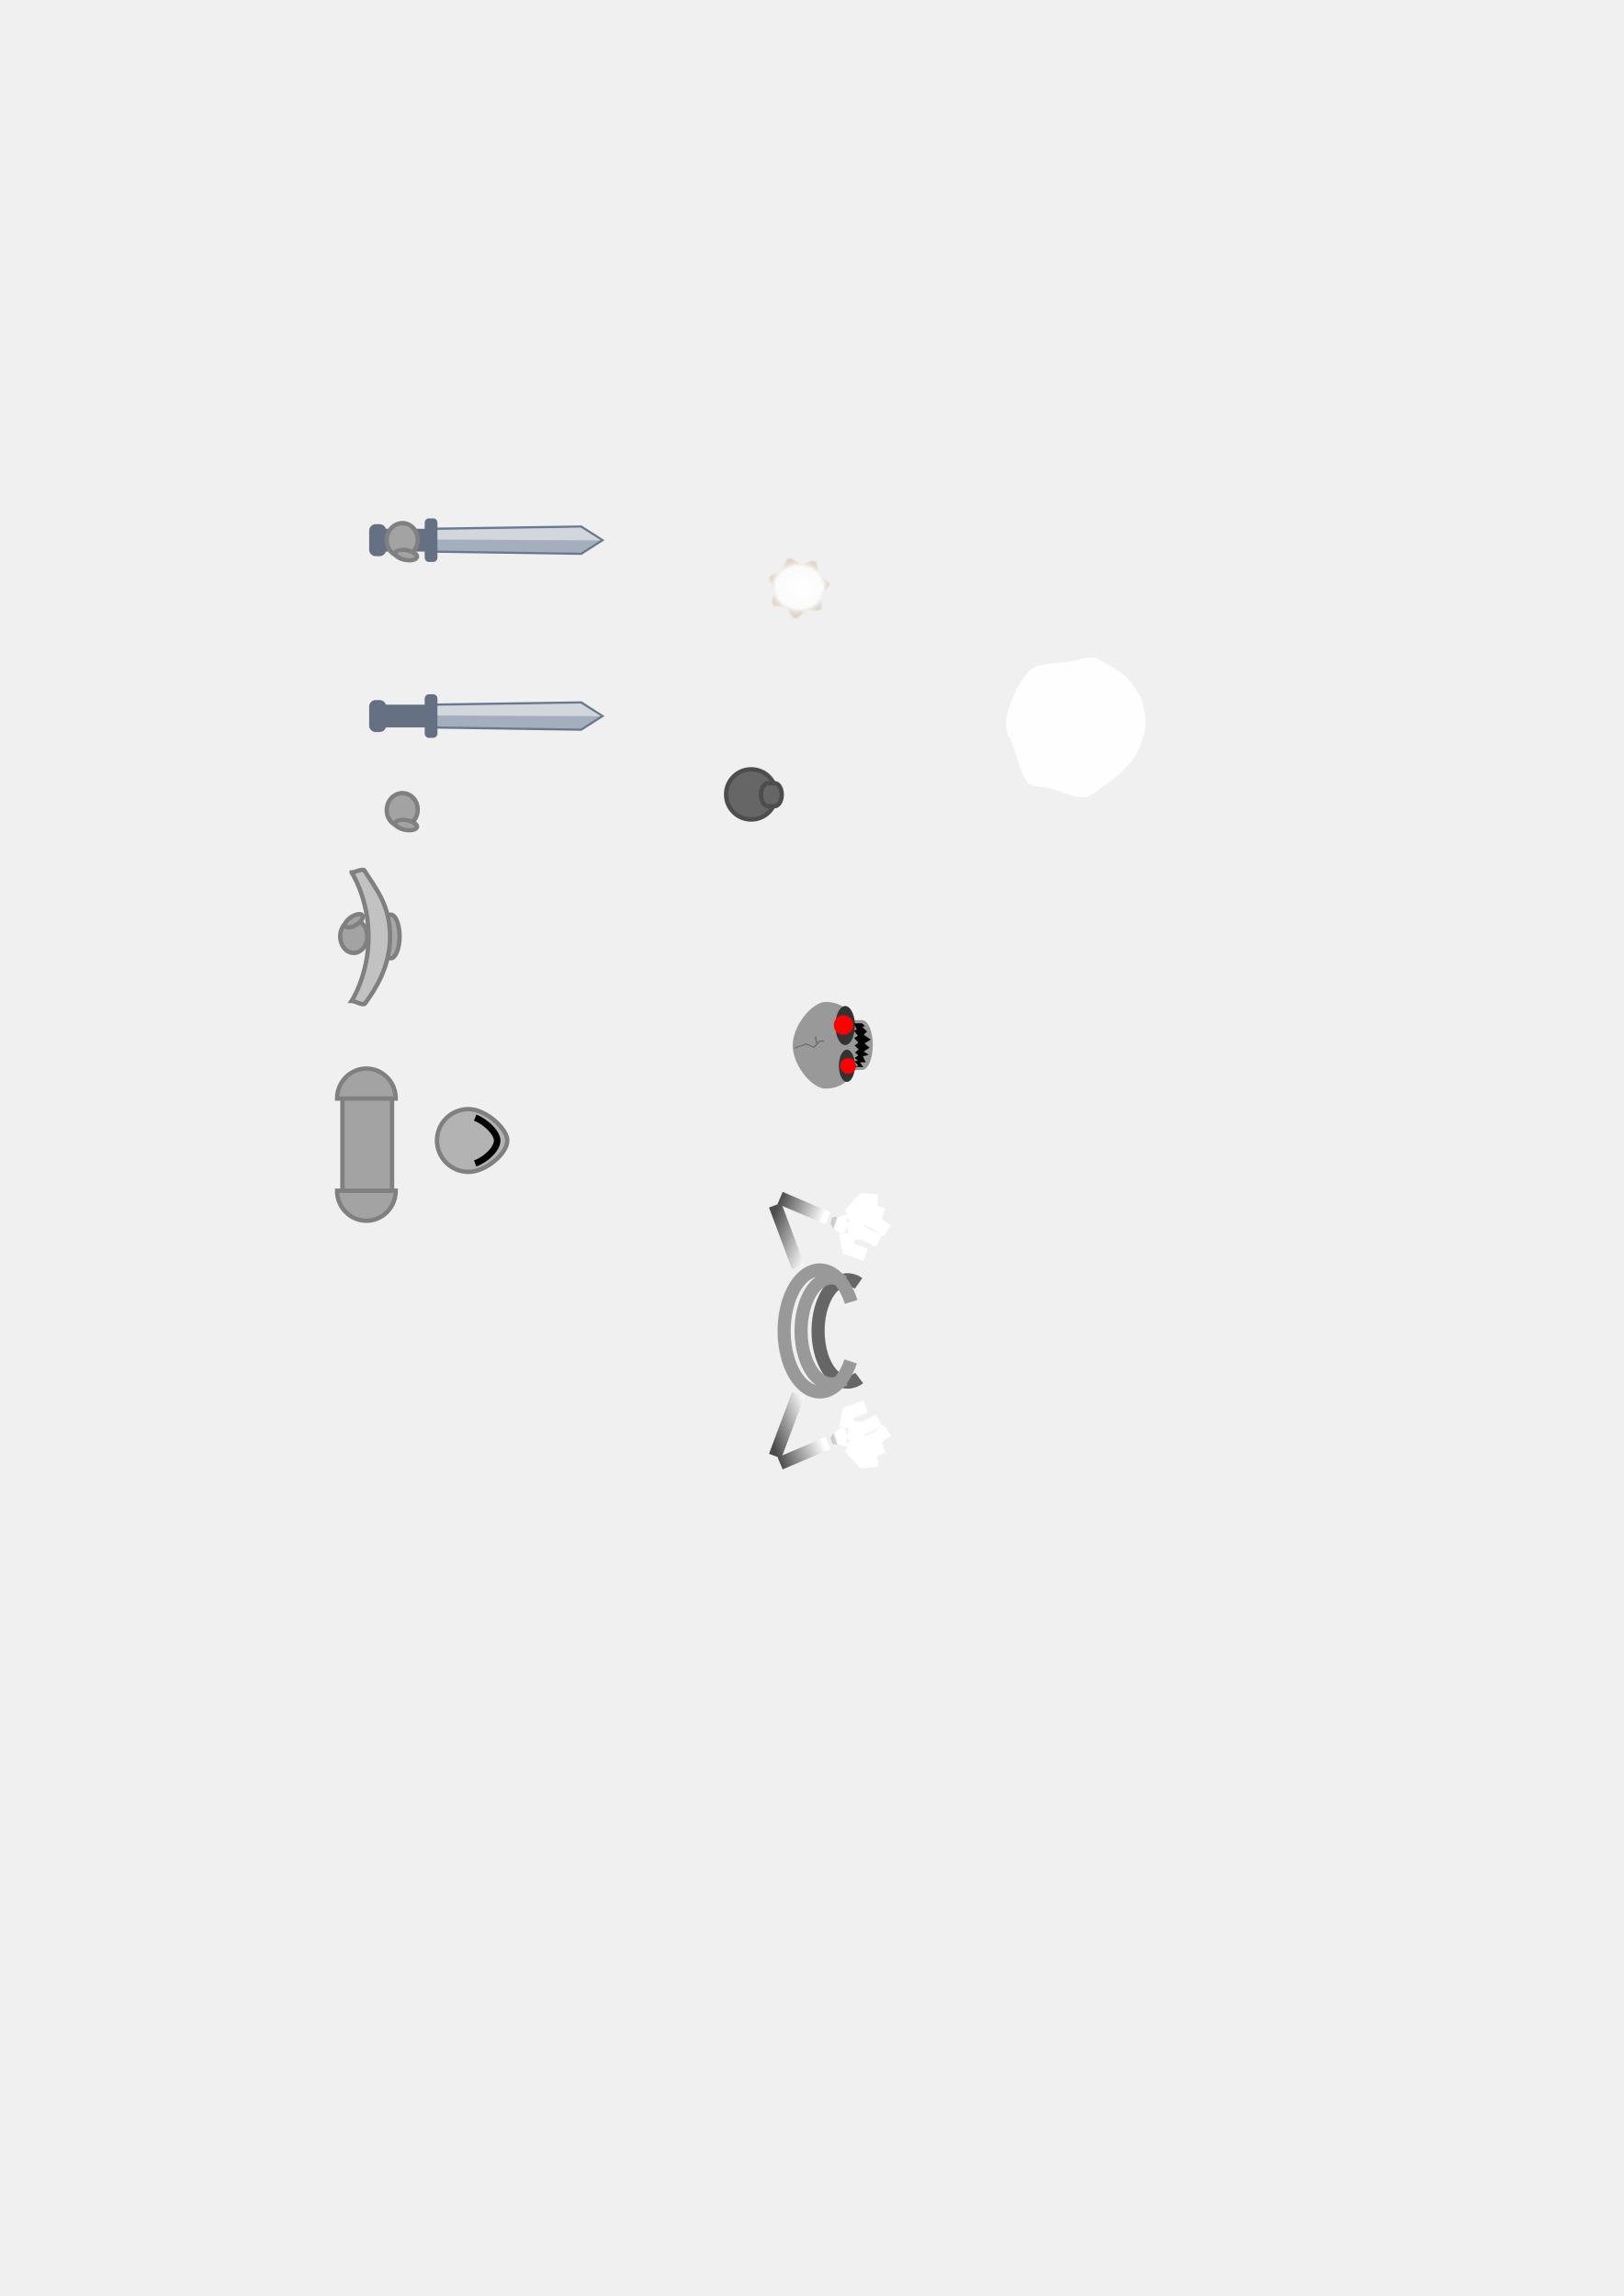
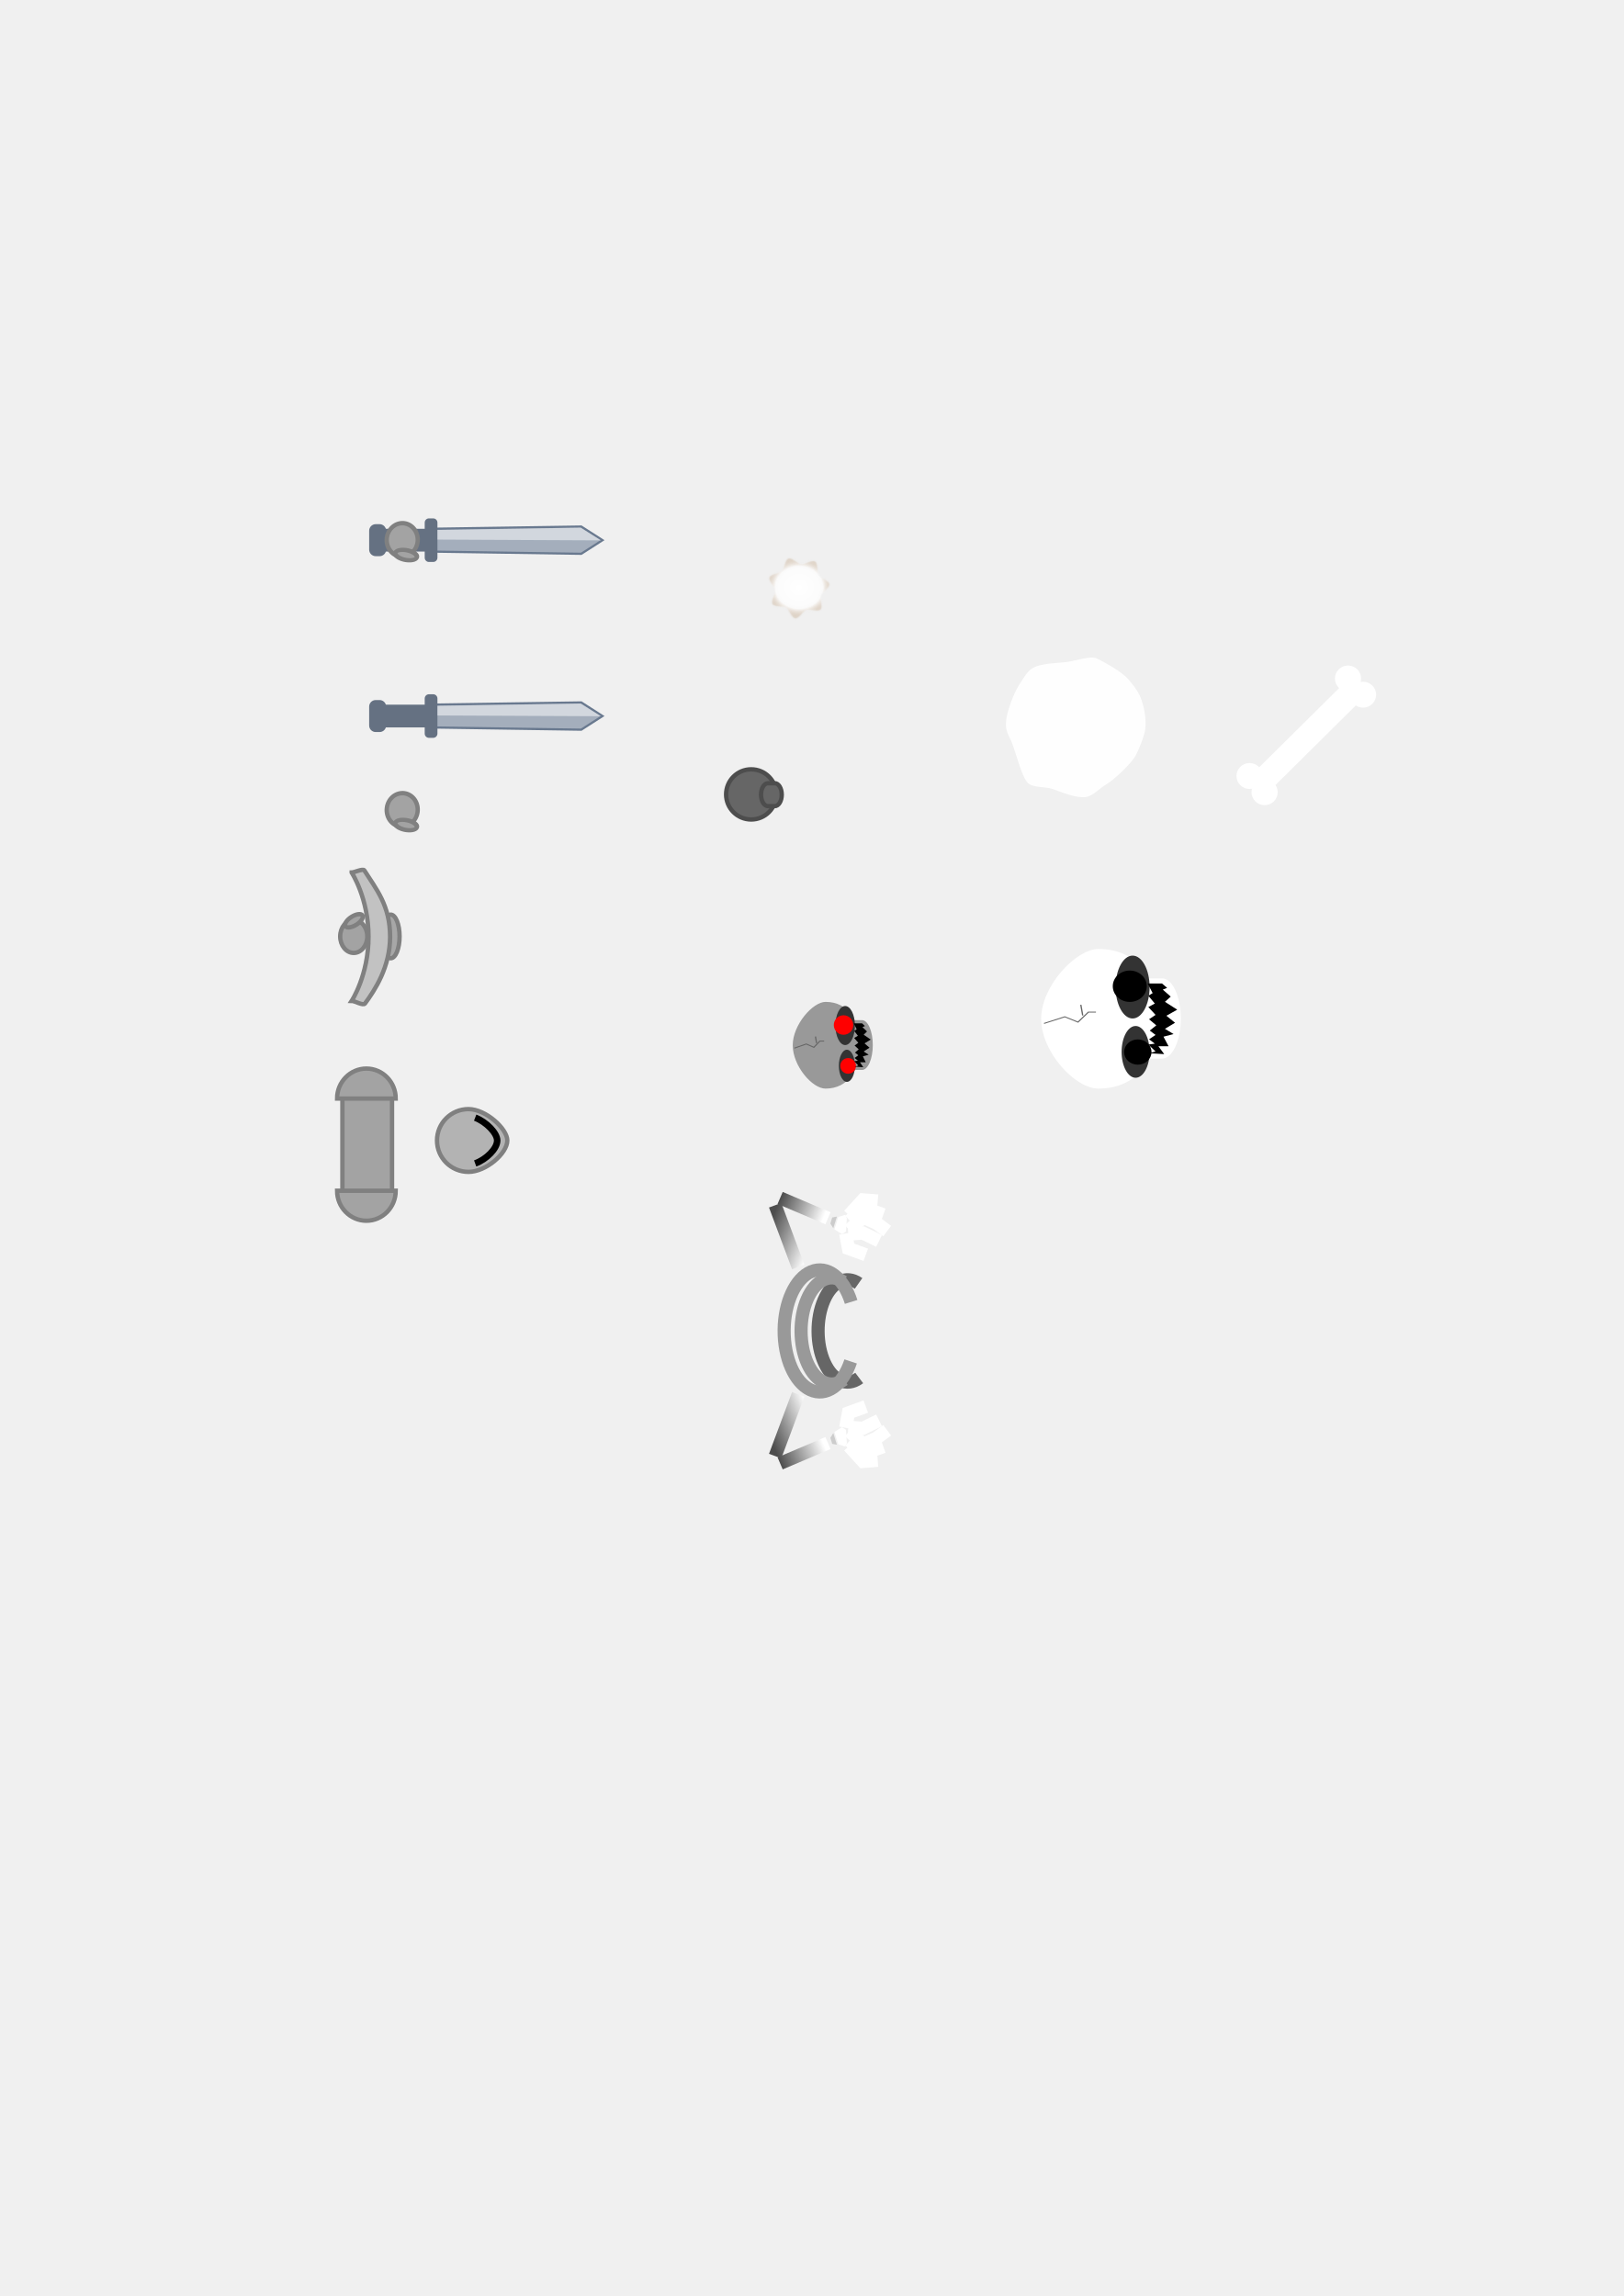
<svg xmlns="http://www.w3.org/2000/svg" xmlns:xlink="http://www.w3.org/1999/xlink" width="210mm" height="297mm" viewBox="0 0 744.094 1052.362" id="svg2" version="1.1">
  <defs id="defs4">
    <linearGradient id="linearGradient4553">
      <stop id="stop4555" offset="0" style="stop-color:#ffffff;stop-opacity:1" />
      <stop id="stop4557" offset="1" style="stop-color:#4d4d4d;stop-opacity:1" />
    </linearGradient>
    <linearGradient id="linearGradient4543">
      <stop style="stop-color:#ffffff;stop-opacity:1" offset="0" id="stop4545" />
      <stop style="stop-color:#4d4d4d;stop-opacity:1" offset="1" id="stop4547" />
    </linearGradient>
    <linearGradient id="linearGradient4383">
      <stop style="stop-color:#ffffff;stop-opacity:1" offset="0" id="stop4385" />
      <stop id="stop4393" offset="0.586" style="stop-color:#ffffff;stop-opacity:0.737" />
      <stop style="stop-color:#804200;stop-opacity:0" offset="1" id="stop4387" />
    </linearGradient>
    <filter style="color-interpolation-filters:sRGB" id="filter4379" x="-0.044" width="1.089" y="-0.044" height="1.089">
      <feGaussianBlur stdDeviation="0.508" id="feGaussianBlur4381" />
    </filter>
    <radialGradient xlink:href="#linearGradient4383" id="radialGradient4391" cx="366.275" cy="269.233" fx="366.275" fy="269.233" r="14.96" gradientUnits="userSpaceOnUse" gradientTransform="matrix(1.240771,0.00534199,-0.00476321,1.106341,-86.98799,-30.57873)" />
    <linearGradient xlink:href="#linearGradient4543" id="linearGradient4618" gradientUnits="userSpaceOnUse" x1="348.78" y1="541.301" x2="343.831" y2="529.103" />
    <linearGradient xlink:href="#linearGradient4553" id="linearGradient4620" gradientUnits="userSpaceOnUse" x1="348.78" y1="541.301" x2="343.831" y2="529.103" />
  </defs>
  <g id="layer1">
    <g id="g4202" transform="matrix(0,1,-1,0,556.5222,342.7722)">
      <rect y="376.862" x="155.25" height="22.75" width="52.25" id="rect4164" style="color:#000000;clip-rule:nonzero;display:inline;overflow:visible;visibility:visible;opacity:1;isolation:auto;mix-blend-mode:normal;color-interpolation:sRGB;color-interpolation-filters:linearRGB;solid-color:#000000;solid-opacity:1;fill:#a3a3a3;fill-opacity:1;fill-rule:evenodd;stroke:#808080;stroke-width:2;stroke-linecap:butt;stroke-linejoin:miter;stroke-miterlimit:4;stroke-dasharray:none;stroke-dashoffset:0;stroke-opacity:1;marker:none;color-rendering:auto;image-rendering:auto;shape-rendering:auto;text-rendering:auto;enable-background:accumulate" />
      <path d="m 203,375.175 a 13.75,13.438 0 0 1 13.75,13.438 13.75,13.438 0 0 1 -13.75,13.438 l 0,-13.438 z" id="path4146" style="color:#000000;clip-rule:nonzero;display:inline;overflow:visible;visibility:visible;opacity:1;isolation:auto;mix-blend-mode:normal;color-interpolation:sRGB;color-interpolation-filters:linearRGB;solid-color:#000000;solid-opacity:1;fill:#a3a3a3;fill-opacity:1;fill-rule:evenodd;stroke:#808080;stroke-width:2;stroke-linecap:butt;stroke-linejoin:miter;stroke-miterlimit:4;stroke-dasharray:none;stroke-dashoffset:0;stroke-opacity:1;marker:none;color-rendering:auto;image-rendering:auto;shape-rendering:auto;text-rendering:auto;enable-background:accumulate" />
      <path transform="scale(-1,1)" style="color:#000000;clip-rule:nonzero;display:inline;overflow:visible;visibility:visible;opacity:1;isolation:auto;mix-blend-mode:normal;color-interpolation:sRGB;color-interpolation-filters:linearRGB;solid-color:#000000;solid-opacity:1;fill:#a3a3a3;fill-opacity:1;fill-rule:evenodd;stroke:#808080;stroke-width:2;stroke-linecap:butt;stroke-linejoin:miter;stroke-miterlimit:4;stroke-dasharray:none;stroke-dashoffset:0;stroke-opacity:1;marker:none;color-rendering:auto;image-rendering:auto;shape-rendering:auto;text-rendering:auto;enable-background:accumulate" id="path4180" d="m -160.75,375.175 a 13.75,13.438 0 0 1 13.75,13.438 13.75,13.438 0 0 1 -13.75,13.438 l 0,-13.438 z" />
    </g>
    <g id="g4298" transform="matrix(0,1,-1,0,507.9783,302.9631)">
      <ellipse ry="4.062" rx="10" cy="328.925" cx="126.25" id="path4209" style="color:#000000;clip-rule:nonzero;display:inline;overflow:visible;visibility:visible;opacity:1;isolation:auto;mix-blend-mode:normal;color-interpolation:sRGB;color-interpolation-filters:linearRGB;solid-color:#000000;solid-opacity:1;fill:#a7a7a7;fill-opacity:1;fill-rule:evenodd;stroke:#808080;stroke-width:2;stroke-linecap:butt;stroke-linejoin:miter;stroke-miterlimit:4;stroke-dasharray:none;stroke-dashoffset:0;stroke-opacity:1;marker:none;color-rendering:auto;image-rendering:auto;shape-rendering:auto;text-rendering:auto;enable-background:accumulate" />
      <g transform="translate(-17,-12)" id="g4196">
        <path style="color:#000000;clip-rule:nonzero;display:inline;overflow:visible;visibility:visible;opacity:1;isolation:auto;mix-blend-mode:normal;color-interpolation:sRGB;color-interpolation-filters:linearRGB;solid-color:#000000;solid-opacity:1;fill:#c2c2c2;fill-opacity:1;fill-rule:evenodd;stroke:#808080;stroke-width:2;stroke-linecap:butt;stroke-linejoin:miter;stroke-miterlimit:4;stroke-dasharray:none;stroke-dashoffset:0;stroke-opacity:1;marker:none;color-rendering:auto;image-rendering:auto;shape-rendering:auto;text-rendering:auto;enable-background:accumulate" d="m 113.958,358.819 c 0,-1.13 -1.934,-5.208 -0.982,-5.806 8.585,-5.396 16.041,-11.806 30.4,-11.806 13.887,0 24.526,7.011 30.615,11.509 1.14,0.842 -1.197,4.691 -1.197,6.103 0,0 -11.726,-7.725 -29.417,-7.725 -17.691,0 -29.417,7.725 -29.417,7.725 z" id="path4185" />
        <g id="g4192" transform="matrix(0.8073204,0,0,0.8005689,28.29451,68.17913)">
          <ellipse ry="7.75" rx="9.375" cy="361.862" cx="142.375" id="path4188" style="color:#000000;clip-rule:nonzero;display:inline;overflow:visible;visibility:visible;opacity:1;isolation:auto;mix-blend-mode:normal;color-interpolation:sRGB;color-interpolation-filters:linearRGB;solid-color:#000000;solid-opacity:1;fill:#a3a3a3;fill-opacity:1;fill-rule:evenodd;stroke:#808080;stroke-width:2.488;stroke-linecap:butt;stroke-linejoin:miter;stroke-miterlimit:4;stroke-dasharray:none;stroke-dashoffset:0;stroke-opacity:1;marker:none;color-rendering:auto;image-rendering:auto;shape-rendering:auto;text-rendering:auto;enable-background:accumulate" />
          <ellipse transform="matrix(0.5284908,0.8489391,-0.8489391,0.5284908,0,0)" style="color:#000000;clip-rule:nonzero;display:inline;overflow:visible;visibility:visible;opacity:1;isolation:auto;mix-blend-mode:normal;color-interpolation:sRGB;color-interpolation-filters:linearRGB;solid-color:#000000;solid-opacity:1;fill:#a3a3a3;fill-opacity:1;fill-rule:evenodd;stroke:#808080;stroke-width:2.488;stroke-linecap:butt;stroke-linejoin:miter;stroke-miterlimit:4;stroke-dasharray:none;stroke-dashoffset:0;stroke-opacity:1;marker:none;color-rendering:auto;image-rendering:auto;shape-rendering:auto;text-rendering:auto;enable-background:accumulate" id="ellipse4190" cx="377.646" cy="77.841" rx="5.75" ry="2.625" />
        </g>
        <g id="g4192-7" transform="matrix(-0.796509,-0.1526035,-0.1305786,0.9153533,406.3111,62.36331)" />
      </g>
    </g>
    <g id="g4256" transform="translate(13.61181,-0.7071068)">
      <path id="rect4182" d="m 185.5,323.654 67.25,-1 9.75,6.25 -9.75,6.25 -67.25,-1 z" style="color:#000000;clip-rule:nonzero;display:inline;overflow:visible;visibility:visible;opacity:1;isolation:auto;mix-blend-mode:normal;color-interpolation:sRGB;color-interpolation-filters:linearRGB;solid-color:#000000;solid-opacity:1;fill:#a4aebc;fill-opacity:1;fill-rule:evenodd;stroke:#69798f;stroke-width:1px;stroke-linecap:butt;stroke-linejoin:miter;stroke-miterlimit:4;stroke-dasharray:none;stroke-dashoffset:0;stroke-opacity:1;color-rendering:auto;image-rendering:auto;shape-rendering:auto;text-rendering:auto;enable-background:accumulate" />
      <rect ry="1.945" rx="1.945" y="318.916" x="181.019" height="19.976" width="5.834" id="rect4250" style="color:#000000;clip-rule:nonzero;display:inline;overflow:visible;visibility:visible;opacity:1;isolation:auto;mix-blend-mode:normal;color-interpolation:sRGB;color-interpolation-filters:linearRGB;solid-color:#000000;solid-opacity:1;fill:#657182;fill-opacity:1;fill-rule:evenodd;stroke:none;stroke-width:1px;stroke-linecap:butt;stroke-linejoin:miter;stroke-miterlimit:4;stroke-dasharray:none;stroke-dashoffset:0;stroke-opacity:1;color-rendering:auto;image-rendering:auto;shape-rendering:auto;text-rendering:auto;enable-background:accumulate" />
      <rect y="323.689" x="162.281" height="10.43" width="22.451" id="rect4252" style="color:#000000;clip-rule:nonzero;display:inline;overflow:visible;visibility:visible;opacity:1;isolation:auto;mix-blend-mode:normal;color-interpolation:sRGB;color-interpolation-filters:linearRGB;solid-color:#000000;solid-opacity:1;fill:#657182;fill-opacity:1;fill-rule:evenodd;stroke:none;stroke-width:1px;stroke-linecap:butt;stroke-linejoin:miter;stroke-miterlimit:4;stroke-dasharray:none;stroke-dashoffset:0;stroke-opacity:1;color-rendering:auto;image-rendering:auto;shape-rendering:auto;text-rendering:auto;enable-background:accumulate" />
      <rect ry="3.005" rx="3.005" style="color:#000000;clip-rule:nonzero;display:inline;overflow:visible;visibility:visible;opacity:1;isolation:auto;mix-blend-mode:normal;color-interpolation:sRGB;color-interpolation-filters:linearRGB;solid-color:#000000;solid-opacity:1;fill:#657182;fill-opacity:1;fill-rule:evenodd;stroke:none;stroke-width:1px;stroke-linecap:butt;stroke-linejoin:miter;stroke-miterlimit:4;stroke-dasharray:none;stroke-dashoffset:0;stroke-opacity:1;color-rendering:auto;image-rendering:auto;shape-rendering:auto;text-rendering:auto;enable-background:accumulate" id="rect4254" width="7.778" height="14.672" x="155.563" y="321.567" />
      <path style="opacity:0.5;fill:#ffffff;fill-rule:evenodd;stroke:none;stroke-width:1px;stroke-linecap:butt;stroke-linejoin:miter;stroke-opacity:1" d="m 186.853,328.638 74.953,0.354 -9.369,-5.834 -65.584,1.061 z" id="path4262" />
    </g>
    <g id="g4307" transform="matrix(0.4115256,0.9113982,-0.9113982,0.4115256,418.1283,14.67301)">
      <ellipse ry="7.166" rx="7.603" cy="310.692" cx="-277.551" id="path4188-5" style="color:#000000;clip-rule:nonzero;display:inline;overflow:visible;visibility:visible;opacity:1;isolation:auto;mix-blend-mode:normal;color-interpolation:sRGB;color-interpolation-filters:linearRGB;solid-color:#000000;solid-opacity:1;fill:#a3a3a3;fill-opacity:1;fill-rule:evenodd;stroke:#808080;stroke-width:2.001;stroke-linecap:butt;stroke-linejoin:miter;stroke-miterlimit:4;stroke-dasharray:none;stroke-dashoffset:0;stroke-opacity:1;marker:none;color-rendering:auto;image-rendering:auto;shape-rendering:auto;text-rendering:auto;enable-background:accumulate" transform="matrix(-0.9821368,-0.188168,-0.1412241,0.9899777,0,0)" />
      <ellipse transform="matrix(-0.6069006,0.7947777,0.7035471,0.7106486,0,0)" style="color:#000000;clip-rule:nonzero;display:inline;overflow:visible;visibility:visible;opacity:1;isolation:auto;mix-blend-mode:normal;color-interpolation:sRGB;color-interpolation-filters:linearRGB;solid-color:#000000;solid-opacity:1;fill:#a3a3a3;fill-opacity:1;fill-rule:evenodd;stroke:#808080;stroke-width:2.01;stroke-linecap:butt;stroke-linejoin:miter;stroke-miterlimit:4;stroke-dasharray:none;stroke-dashoffset:0;stroke-opacity:1;marker:none;color-rendering:auto;image-rendering:auto;shape-rendering:auto;text-rendering:auto;enable-background:accumulate" id="ellipse4190-3" cx="87.273" cy="410.444" rx="5.038" ry="2.265" />
    </g>
    <g id="g4329" transform="matrix(0,1,-1,0,709.6122,18.61221)">
      <circle r="11.5" cy="365.362" cx="345.5" id="path4311" style="color:#000000;clip-rule:nonzero;display:inline;overflow:visible;visibility:visible;opacity:1;isolation:auto;mix-blend-mode:normal;color-interpolation:sRGB;color-interpolation-filters:linearRGB;solid-color:#000000;solid-opacity:1;fill:#666666;fill-opacity:1;fill-rule:evenodd;stroke:#4d4d4d;stroke-width:2;stroke-linecap:butt;stroke-linejoin:miter;stroke-miterlimit:4;stroke-dasharray:none;stroke-dashoffset:0;stroke-opacity:1;marker:none;color-rendering:auto;image-rendering:auto;shape-rendering:auto;text-rendering:auto;enable-background:accumulate" />
      <rect ry="3.195" rx="5.25" y="351.362" x="340.375" height="9.5" width="10.5" id="rect4313" style="color:#000000;clip-rule:nonzero;display:inline;overflow:visible;visibility:visible;opacity:1;isolation:auto;mix-blend-mode:normal;color-interpolation:sRGB;color-interpolation-filters:linearRGB;solid-color:#000000;solid-opacity:1;fill:#666666;fill-opacity:1;fill-rule:evenodd;stroke:#4d4d4d;stroke-width:2;stroke-linecap:butt;stroke-linejoin:miter;stroke-miterlimit:4;stroke-dasharray:none;stroke-dashoffset:0;stroke-opacity:1;marker:none;color-rendering:auto;image-rendering:auto;shape-rendering:auto;text-rendering:auto;enable-background:accumulate" />
    </g>
    <path style="color:#000000;clip-rule:nonzero;display:inline;overflow:visible;visibility:visible;opacity:1;isolation:auto;mix-blend-mode:normal;color-interpolation:sRGB;color-interpolation-filters:linearRGB;solid-color:#000000;solid-opacity:1;fill:url(#radialGradient4391);fill-opacity:1;fill-rule:evenodd;stroke:none;stroke-width:2;stroke-linecap:butt;stroke-linejoin:miter;stroke-miterlimit:4;stroke-dasharray:none;stroke-dashoffset:0;stroke-opacity:1;marker:none;color-rendering:auto;image-rendering:auto;shape-rendering:auto;text-rendering:auto;enable-background:accumulate;filter:url(#filter4379)" id="path4333" d="m 376,279.362 c -1.198,1.198 -4.828,-0.348 -6.427,0.212 -1.599,0.559 -3.473,4.031 -5.157,3.842 -1.683,-0.19 -2.738,-3.992 -4.172,-4.893 -1.434,-0.901 -5.317,-0.202 -6.219,-1.636 -0.901,-1.434 1.413,-4.629 1.224,-6.313 -0.19,-1.683 -3.157,-4.283 -2.598,-5.882 0.559,-1.599 4.501,-1.781 5.699,-2.979 1.198,-1.198 1.38,-5.139 2.979,-5.699 1.599,-0.559 4.199,2.408 5.882,2.598 1.683,0.19 4.878,-2.125 6.313,-1.224 1.434,0.901 0.735,4.784 1.636,6.219 0.901,1.434 4.703,2.489 4.893,4.173 0.19,1.683 -3.282,3.558 -3.842,5.157 -0.559,1.599 0.986,5.229 -0.212,6.427 z" />
    <g id="g4399">
      <use height="100%" width="100%" transform="translate(0,-80.61017)" id="use4397" xlink:href="#g4256" y="0" x="0" />
      <use height="100%" width="100%" transform="translate(0,-123.7437)" id="use4395" xlink:href="#g4307" y="0" x="0" />
    </g>
    <path style="color:#000000;clip-rule:nonzero;display:inline;overflow:visible;visibility:visible;opacity:0.93;isolation:auto;mix-blend-mode:normal;color-interpolation:sRGB;color-interpolation-filters:linearRGB;solid-color:#000000;solid-opacity:1;fill:#ffffff;fill-opacity:1;fill-rule:evenodd;stroke:none;stroke-width:2;stroke-linecap:butt;stroke-linejoin:miter;stroke-miterlimit:4;stroke-dasharray:none;stroke-dashoffset:0;stroke-opacity:1;marker:none;color-rendering:auto;image-rendering:auto;shape-rendering:auto;text-rendering:auto;enable-background:accumulate" id="path4403" d="m 861.894,595.345 c 3.977,1.948 9.622,5.134 12.823,8.017 2.13,1.919 5.543,6.375 6.683,9.192 1.713,4.232 2.678,9.83 2.166,14.189 -0.341,2.901 -2.749,8.932 -4.186,11.591 -2.159,3.996 -9.804,11.077 -13.657,13.32 -2.564,1.493 -5.735,5.007 -8.696,5.375 -4.449,0.553 -10.918,-2.161 -14.985,-3.63 -2.707,-0.978 -8.627,-0.499 -10.785,-2.499 -3.243,-3.004 -5.861,-15.591 -7.98,-19.631 -1.41,-2.688 -2.112,-4.552 -1.95,-7.554 0.244,-4.51 3.587,-13.251 6.021,-16.825 1.619,-2.379 3.174,-5.528 5.71,-7.118 3.811,-2.39 11.482,-2.291 15.854,-2.883 2.91,-0.394 10.336,-2.842 12.982,-1.545 z" transform="matrix(1.02565,0,0,1.030049,-381.3827,-311.4495)" />
    <g transform="matrix(0,1,-1,0,601.7326,341.1947)" id="g4405">
      <path style="color:#000000;clip-rule:nonzero;display:inline;overflow:visible;visibility:visible;opacity:1;isolation:auto;mix-blend-mode:normal;color-interpolation:sRGB;color-interpolation-filters:linearRGB;solid-color:#000000;solid-opacity:1;fill:#b3b3b3;fill-opacity:1;fill-rule:evenodd;stroke:#808080;stroke-width:2;stroke-linecap:butt;stroke-linejoin:miter;stroke-miterlimit:4;stroke-dasharray:none;stroke-dashoffset:0;stroke-opacity:1;marker:none;color-rendering:auto;image-rendering:auto;shape-rendering:auto;text-rendering:auto;enable-background:accumulate" d="m 195.933,387.046 c 0,7.967 -6.442,14.425 -14.388,14.425 -7.947,0 -14.388,-6.458 -14.388,-14.425 0,-7.967 9.044,-17.801 14.388,-17.801 5.957,0 14.388,9.835 14.388,17.801 z" id="path4136" />
      <path style="color:#000000;clip-rule:nonzero;display:inline;overflow:visible;visibility:visible;opacity:1;isolation:auto;mix-blend-mode:normal;color-interpolation:sRGB;color-interpolation-filters:linearRGB;solid-color:#000000;solid-opacity:1;fill:#b3b3b3;fill-opacity:1;fill-rule:evenodd;stroke:#000000;stroke-width:3;stroke-linecap:butt;stroke-linejoin:miter;stroke-miterlimit:4;stroke-dasharray:none;stroke-dashoffset:0;stroke-opacity:1;marker:none;color-rendering:auto;image-rendering:auto;shape-rendering:auto;text-rendering:auto;enable-background:accumulate" d="m 192.063,383.977 c -1.87,-5.173 -6.785,-10.092 -10.519,-10.092 -3.35,0 -8.491,4.919 -10.469,10.092" id="path4139" />
    </g>
    <g id="g4590" transform="matrix(0,-1.646158,1.654085,0,-517.5048,1236.804)">
      <g id="g4559" style="stroke-width:3.636">
        <path style="fill:none;fill-rule:evenodd;stroke:#ffffff;stroke-width:3.636;stroke-linecap:butt;stroke-linejoin:miter;stroke-opacity:1" d="m 355.843,556.411 -2.203,-4.493 0.348,-4.014" id="path4515" />
        <path id="path4517" d="m 353.093,558.661 -2.188,-2.942 -1.641,-3.675 3.536,-3.889" style="fill:none;fill-rule:evenodd;stroke:#ffffff;stroke-width:3.636;stroke-linecap:butt;stroke-linejoin:miter;stroke-opacity:1" />
        <path style="fill:none;fill-rule:evenodd;stroke:#ffffff;stroke-width:3.636;stroke-linecap:butt;stroke-linejoin:miter;stroke-opacity:1" d="m 348.53,557.598 -1.891,-5.43 3.536,-3.889" id="path4519" />
        <path id="path4521" d="m 344.718,556.036 -0.328,-4.055 4.286,-3.889" style="fill:none;fill-rule:evenodd;stroke:#ffffff;stroke-width:3.636;stroke-linecap:butt;stroke-linejoin:miter;stroke-opacity:1" />
        <path id="path4523" d="m 359.693,552.73 -1.745,-4.791 -4.178,-0.776" style="fill:none;fill-rule:evenodd;stroke:#ffffff;stroke-width:3.636;stroke-linecap:butt;stroke-linejoin:miter;stroke-opacity:1" />
        <path style="fill:#ffffff;fill-opacity:1;fill-rule:evenodd;stroke:none;stroke-width:3.636;stroke-linecap:butt;stroke-linejoin:miter;stroke-opacity:1" d="m 348.562,547.05 0.625,-1.938 3.438,-1.062 1.312,2.062 -0.688,1.125 -3.75,0.25 z" id="path4525" />
        <path style="fill:#cccccc;fill-rule:evenodd;stroke:none;stroke-width:3.636;stroke-linecap:butt;stroke-linejoin:miter;stroke-opacity:1" d="m 349.062,544.737 0.25,-1.312 1.688,-0.5 1.312,0.812 z" id="path4527" />
        <path style="fill:none;fill-opacity:1;fill-rule:evenodd;stroke:url(#linearGradient4618);stroke-width:3.636;stroke-linecap:butt;stroke-linejoin:miter;stroke-opacity:1" d="m 349.538,542.26 -5.661,-13.256" id="path4529" />
        <path style="fill:none;fill-opacity:1;fill-rule:evenodd;stroke:url(#linearGradient4620);stroke-width:3.636;stroke-linecap:butt;stroke-linejoin:miter;stroke-opacity:1" d="m 345.901,527.624 17.196,6.39" id="path4531" />
      </g>
      <path d="m 367.647,550.913 a 14.265,8.167 0 0 1 4.278,-9.645 14.265,8.167 0 0 1 17.38,-0.118 14.265,8.167 0 0 1 4.678,9.584" id="path4586" style="color:#000000;clip-rule:nonzero;display:inline;overflow:visible;visibility:visible;opacity:1;isolation:auto;mix-blend-mode:normal;color-interpolation:sRGB;color-interpolation-filters:linearRGB;solid-color:#000000;solid-opacity:1;fill:none;fill-opacity:1;fill-rule:evenodd;stroke:#666666;stroke-width:3.636;stroke-linecap:butt;stroke-linejoin:miter;stroke-miterlimit:4;stroke-dasharray:none;stroke-dashoffset:0;stroke-opacity:1;marker:none;color-rendering:auto;image-rendering:auto;shape-rendering:auto;text-rendering:auto;enable-background:accumulate" />
      <path style="color:#000000;clip-rule:nonzero;display:inline;overflow:visible;visibility:visible;opacity:1;isolation:auto;mix-blend-mode:normal;color-interpolation:sRGB;color-interpolation-filters:linearRGB;solid-color:#000000;solid-opacity:1;fill:none;fill-opacity:1;fill-rule:evenodd;stroke:#999999;stroke-width:3.636;stroke-linecap:butt;stroke-linejoin:miter;stroke-miterlimit:4;stroke-dasharray:none;stroke-dashoffset:0;stroke-opacity:1;marker:none;color-rendering:auto;image-rendering:auto;shape-rendering:auto;text-rendering:auto;enable-background:accumulate" id="path4584" d="m 367.19,546.636 a 14.762,8.478 0 0 1 4.427,-10.012 14.762,8.478 0 0 1 17.986,-0.123 14.762,8.478 0 0 1 4.841,9.949" />
      <path d="m 372.259,548.542 a 17,9.875 0 0 1 -7.9,-11.174 17,9.875 0 0 1 16.627,-7.255 17,9.875 0 0 1 16.274,7.52 17,9.875 0 0 1 -8.43,11.043" id="path4582" style="color:#000000;clip-rule:nonzero;display:inline;overflow:visible;visibility:visible;opacity:1;isolation:auto;mix-blend-mode:normal;color-interpolation:sRGB;color-interpolation-filters:linearRGB;solid-color:#000000;solid-opacity:1;fill:none;fill-opacity:1;fill-rule:evenodd;stroke:#999999;stroke-width:3.636;stroke-linecap:butt;stroke-linejoin:miter;stroke-miterlimit:4;stroke-dasharray:none;stroke-dashoffset:0;stroke-opacity:1;marker:none;color-rendering:auto;image-rendering:auto;shape-rendering:auto;text-rendering:auto;enable-background:accumulate" />
      <use height="100%" width="100%" transform="matrix(-1,0,0,1,761.6526,0)" id="use4588" xlink:href="#g4559" y="0" x="0" style="stroke-width:3.636" />
    </g>
    <g id="g4570" transform="matrix(0,-1.403537,1.403859,0,-379.5464,1007.725)">
      <g transform="matrix(0.7642977,0,0,1,89.54167,1.625)" id="g4507">
        <path id="path4451" d="m -527.512,375.65 c 0,8.787 -6.579,18.527 -10.708,18.527 -7.503,0 -11.211,-8.295 -11.211,-18.527 0,-10.232 3.708,-18.527 11.211,-18.527 4.378,0 10.708,9.74 10.708,18.527 z" style="color:#000000;clip-rule:nonzero;display:inline;overflow:visible;visibility:visible;opacity:1;isolation:auto;mix-blend-mode:normal;color-interpolation:sRGB;color-interpolation-filters:linearRGB;solid-color:#000000;solid-opacity:1;fill:#999999;fill-opacity:1;fill-rule:evenodd;stroke:none;stroke-width:2;stroke-linecap:butt;stroke-linejoin:miter;stroke-miterlimit:4;stroke-dasharray:none;stroke-dashoffset:0;stroke-opacity:1;marker:none;color-rendering:auto;image-rendering:auto;shape-rendering:auto;text-rendering:auto;enable-background:accumulate" transform="matrix(0,-1,1,0,0,0)" />
        <path style="fill:none;fill-rule:evenodd;stroke:#666666;stroke-width:0.407;stroke-linecap:butt;stroke-linejoin:miter;stroke-opacity:1" d="m 374.413,528.043 1.768,3.889 -1.414,2.475 2.652,1.945 0,1.414" id="path4489" />
        <path style="color:#000000;clip-rule:nonzero;display:inline;overflow:visible;visibility:visible;opacity:1;isolation:auto;mix-blend-mode:normal;color-interpolation:sRGB;color-interpolation-filters:linearRGB;solid-color:#000000;solid-opacity:1;fill:none;fill-opacity:1;fill-rule:evenodd;stroke:#666666;stroke-width:0.407;stroke-linecap:butt;stroke-linejoin:miter;stroke-miterlimit:4;stroke-dasharray:none;stroke-dashoffset:0;stroke-opacity:1;color-rendering:auto;image-rendering:auto;shape-rendering:auto;text-rendering:auto;enable-background:accumulate" d="m 376.534,535.29 2.828,-0.354" id="path4491" />
      </g>
      <rect transform="matrix(0,-1,1,0,0,0)" ry="8.132" rx="3.513" y="368.579" x="-555.271" height="16.263" width="9.728" id="rect4457" style="color:#000000;clip-rule:nonzero;display:inline;overflow:visible;visibility:visible;opacity:1;isolation:auto;mix-blend-mode:normal;color-interpolation:sRGB;color-interpolation-filters:linearRGB;solid-color:#000000;solid-opacity:1;fill:#999999;fill-opacity:1;fill-rule:evenodd;stroke:none;stroke-width:2;stroke-linecap:butt;stroke-linejoin:miter;stroke-miterlimit:4;stroke-dasharray:none;stroke-dashoffset:0;stroke-opacity:1;marker:none;color-rendering:auto;image-rendering:auto;shape-rendering:auto;text-rendering:auto;enable-background:accumulate" />
      <ellipse transform="matrix(0,-1,1,0,0,0)" style="color:#000000;clip-rule:nonzero;display:inline;overflow:visible;visibility:visible;opacity:1;isolation:auto;mix-blend-mode:normal;color-interpolation:sRGB;color-interpolation-filters:linearRGB;solid-color:#000000;solid-opacity:1;fill:#333333;fill-opacity:1;fill-rule:evenodd;stroke:none;stroke-width:2;stroke-linecap:butt;stroke-linejoin:miter;stroke-miterlimit:4;stroke-dasharray:none;stroke-dashoffset:0;stroke-opacity:1;marker:none;color-rendering:auto;image-rendering:auto;shape-rendering:auto;text-rendering:auto;enable-background:accumulate" id="ellipse4453" cx="-546.812" cy="369.94" rx="2.62" ry="5.25" />
      <ellipse transform="matrix(0,-1,1,0,0,0)" ry="6.375" rx="3.182" cy="383.086" cx="-546.251" id="ellipse4455" style="color:#000000;clip-rule:nonzero;display:inline;overflow:visible;visibility:visible;opacity:1;isolation:auto;mix-blend-mode:normal;color-interpolation:sRGB;color-interpolation-filters:linearRGB;solid-color:#000000;solid-opacity:1;fill:#333333;fill-opacity:1;fill-rule:evenodd;stroke:none;stroke-width:2;stroke-linecap:butt;stroke-linejoin:miter;stroke-miterlimit:4;stroke-dasharray:none;stroke-dashoffset:0;stroke-opacity:1;marker:none;color-rendering:auto;image-rendering:auto;shape-rendering:auto;text-rendering:auto;enable-background:accumulate" />
      <circle r="2.563" cy="547.223" cx="369.905" id="path4483" style="color:#000000;clip-rule:nonzero;display:inline;overflow:visible;visibility:visible;opacity:1;isolation:auto;mix-blend-mode:normal;color-interpolation:sRGB;color-interpolation-filters:linearRGB;solid-color:#000000;solid-opacity:1;fill:#ff0000;fill-opacity:1;fill-rule:evenodd;stroke:none;stroke-width:2;stroke-linecap:butt;stroke-linejoin:miter;stroke-miterlimit:4;stroke-dasharray:none;stroke-dashoffset:0;stroke-opacity:1;marker:none;color-rendering:auto;image-rendering:auto;shape-rendering:auto;text-rendering:auto;enable-background:accumulate" />
      <circle r="3.182" style="color:#000000;clip-rule:nonzero;display:inline;overflow:visible;visibility:visible;opacity:1;isolation:auto;mix-blend-mode:normal;color-interpolation:sRGB;color-interpolation-filters:linearRGB;solid-color:#000000;solid-opacity:1;fill:#ff0000;fill-opacity:1;fill-rule:evenodd;stroke:none;stroke-width:2;stroke-linecap:butt;stroke-linejoin:miter;stroke-miterlimit:4;stroke-dasharray:none;stroke-dashoffset:0;stroke-opacity:1;marker:none;color-rendering:auto;image-rendering:auto;shape-rendering:auto;text-rendering:auto;enable-background:accumulate" id="circle4485" cx="383.252" cy="545.72" />
      <path id="path4487" d="m 369.662,549.327 -0.177,2.837 1.591,-1.081 0,1.892 1.945,-0.946 0.53,1.892 1.061,-1.621 1.237,1.892 1.414,-1.621 1.237,2.027 1.591,-2.297 1.061,1.081 1.414,-1.486 0.354,0.811 0.884,-0.946 0,-2.702 -1.945,0.946 -0.53,-0.811 -1.591,1.216 -0.707,-1.216 -1.591,1.351 -0.884,-1.216 -1.237,1.351 -1.061,-1.216 -0.884,1.081 -0.884,-1.216 -0.884,1.081 -0.177,-1.216 -1.414,1.351 z" style="fill:#000000;fill-rule:evenodd;stroke:none;stroke-width:1px;stroke-linecap:butt;stroke-linejoin:miter;stroke-opacity:1" />
    </g>
+     <g id="g4632" transform="matrix(0.3730738,-0.3696105,0.3730738,0.3696105,172.2157,342.2181)">
+       <rect ry="8.132" rx="3.513" y="555.362" x="514" height="21" width="126" id="rect4622" style="color:#000000;clip-rule:nonzero;display:inline;overflow:visible;visibility:visible;opacity:1;isolation:auto;mix-blend-mode:normal;color-interpolation:sRGB;color-interpolation-filters:linearRGB;solid-color:#000000;solid-opacity:1;fill:#ffffff;fill-opacity:1;fill-rule:evenodd;stroke:none;stroke-width:1px;stroke-linecap:butt;stroke-linejoin:miter;stroke-miterlimit:4;stroke-dasharray:none;stroke-dashoffset:0;stroke-opacity:1;color-rendering:auto;image-rendering:auto;shape-rendering:auto;text-rendering:auto;enable-background:accumulate" />
+       <circle r="11.366" cy="554.86" cx="639.362" id="path4624" style="color:#000000;clip-rule:nonzero;display:inline;overflow:visible;visibility:visible;opacity:1;isolation:auto;mix-blend-mode:normal;color-interpolation:sRGB;color-interpolation-filters:linearRGB;solid-color:#000000;solid-opacity:1;fill:#ffffff;fill-opacity:1;fill-rule:evenodd;stroke:none;stroke-width:6;stroke-linecap:butt;stroke-linejoin:miter;stroke-miterlimit:4;stroke-dasharray:none;stroke-dashoffset:0;stroke-opacity:1;marker:none;color-rendering:auto;image-rendering:auto;shape-rendering:auto;text-rendering:auto;enable-background:accumulate" />
+       <circle style="color:#000000;clip-rule:nonzero;display:inline;overflow:visible;visibility:visible;opacity:1;isolation:auto;mix-blend-mode:normal;color-interpolation:sRGB;color-interpolation-filters:linearRGB;solid-color:#000000;solid-opacity:1;fill:#ffffff;fill-opacity:1;fill-rule:evenodd;stroke:none;stroke-width:6;stroke-linecap:butt;stroke-linejoin:miter;stroke-miterlimit:4;stroke-dasharray:none;stroke-dashoffset:0;stroke-opacity:1;marker:none;color-rendering:auto;image-rendering:auto;shape-rendering:auto;text-rendering:auto;enable-background:accumulate" id="circle4626" cx="638.558" cy="574.149" r="11.366" />
+       <circle style="color:#000000;clip-rule:nonzero;display:inline;overflow:visible;visibility:visible;opacity:1;isolation:auto;mix-blend-mode:normal;color-interpolation:sRGB;color-interpolation-filters:linearRGB;solid-color:#000000;solid-opacity:1;fill:#ffffff;fill-opacity:1;fill-rule:evenodd;stroke:none;stroke-width:6;stroke-linecap:butt;stroke-linejoin:miter;stroke-miterlimit:4;stroke-dasharray:none;stroke-dashoffset:0;stroke-opacity:1;marker:none;color-rendering:auto;image-rendering:auto;shape-rendering:auto;text-rendering:auto;enable-background:accumulate" id="circle4628" cx="518.447" cy="554.86" r="11.366" />
+       <circle r="11.366" cy="574.149" cx="517.643" id="circle4630" style="color:#000000;clip-rule:nonzero;display:inline;overflow:visible;visibility:visible;opacity:1;isolation:auto;mix-blend-mode:normal;color-interpolation:sRGB;color-interpolation-filters:linearRGB;solid-color:#000000;solid-opacity:1;fill:#ffffff;fill-opacity:1;fill-rule:evenodd;stroke:none;stroke-width:6;stroke-linecap:butt;stroke-linejoin:miter;stroke-miterlimit:4;stroke-dasharray:none;stroke-dashoffset:0;stroke-opacity:1;marker:none;color-rendering:auto;image-rendering:auto;shape-rendering:auto;text-rendering:auto;enable-background:accumulate" />
+     </g>
+     <g transform="matrix(0,-2.259903,2.4489,0,-818.6721,1318.149)" id="g4651">
+       <g id="g4653" transform="matrix(0.7642977,0,0,1,89.54167,1.625)">
+         <path transform="matrix(0,-1,1,0,0,0)" style="color:#000000;clip-rule:nonzero;display:inline;overflow:visible;visibility:visible;opacity:1;isolation:auto;mix-blend-mode:normal;color-interpolation:sRGB;color-interpolation-filters:linearRGB;solid-color:#000000;solid-opacity:1;fill:#ffffff;fill-opacity:1;fill-rule:evenodd;stroke:none;stroke-width:2;stroke-linecap:butt;stroke-linejoin:miter;stroke-miterlimit:4;stroke-dasharray:none;stroke-dashoffset:0;stroke-opacity:1;marker:none;color-rendering:auto;image-rendering:auto;shape-rendering:auto;text-rendering:auto;enable-background:accumulate" d="m -527.512,375.65 c 0,8.787 -6.579,18.527 -10.708,18.527 -7.503,0 -11.211,-8.295 -11.211,-18.527 0,-10.232 3.708,-18.527 11.211,-18.527 4.378,0 10.708,9.74 10.708,18.527 z" id="path4655" />
+         <path id="path4657" d="m 374.413,528.043 1.768,3.889 -1.414,2.475 2.652,1.945 0,1.414" style="fill:none;fill-rule:evenodd;stroke:#666666;stroke-width:0.243;stroke-linecap:butt;stroke-linejoin:miter;stroke-opacity:1" />
+         <path id="path4659" d="m 376.534,535.29 2.828,-0.354" style="color:#000000;clip-rule:nonzero;display:inline;overflow:visible;visibility:visible;opacity:1;isolation:auto;mix-blend-mode:normal;color-interpolation:sRGB;color-interpolation-filters:linearRGB;solid-color:#000000;solid-opacity:1;fill:none;fill-opacity:1;fill-rule:evenodd;stroke:#666666;stroke-width:0.243;stroke-linecap:butt;stroke-linejoin:miter;stroke-miterlimit:4;stroke-dasharray:none;stroke-dashoffset:0;stroke-opacity:1;color-rendering:auto;image-rendering:auto;shape-rendering:auto;text-rendering:auto;enable-background:accumulate" />
+       </g>
+       <rect style="color:#000000;clip-rule:nonzero;display:inline;overflow:visible;visibility:visible;opacity:1;isolation:auto;mix-blend-mode:normal;color-interpolation:sRGB;color-interpolation-filters:linearRGB;solid-color:#000000;solid-opacity:1;fill:#ffffff;fill-opacity:1;fill-rule:evenodd;stroke:none;stroke-width:2;stroke-linecap:butt;stroke-linejoin:miter;stroke-miterlimit:4;stroke-dasharray:none;stroke-dashoffset:0;stroke-opacity:1;marker:none;color-rendering:auto;image-rendering:auto;shape-rendering:auto;text-rendering:auto;enable-background:accumulate" id="rect4661" width="9.728" height="16.263" x="-555.271" y="368.579" rx="3.513" ry="8.132" transform="matrix(0,-1,1,0,0,0)" />
+       <ellipse ry="5.25" rx="2.62" cy="369.94" cx="-546.812" id="ellipse4663" style="color:#000000;clip-rule:nonzero;display:inline;overflow:visible;visibility:visible;opacity:1;isolation:auto;mix-blend-mode:normal;color-interpolation:sRGB;color-interpolation-filters:linearRGB;solid-color:#000000;solid-opacity:1;fill:#333333;fill-opacity:1;fill-rule:evenodd;stroke:none;stroke-width:2;stroke-linecap:butt;stroke-linejoin:miter;stroke-miterlimit:4;stroke-dasharray:none;stroke-dashoffset:0;stroke-opacity:1;marker:none;color-rendering:auto;image-rendering:auto;shape-rendering:auto;text-rendering:auto;enable-background:accumulate" transform="matrix(0,-1,1,0,0,0)" />
+       <ellipse style="color:#000000;clip-rule:nonzero;display:inline;overflow:visible;visibility:visible;opacity:1;isolation:auto;mix-blend-mode:normal;color-interpolation:sRGB;color-interpolation-filters:linearRGB;solid-color:#000000;solid-opacity:1;fill:#333333;fill-opacity:1;fill-rule:evenodd;stroke:none;stroke-width:2;stroke-linecap:butt;stroke-linejoin:miter;stroke-miterlimit:4;stroke-dasharray:none;stroke-dashoffset:0;stroke-opacity:1;marker:none;color-rendering:auto;image-rendering:auto;shape-rendering:auto;text-rendering:auto;enable-background:accumulate" id="ellipse4665" cx="-546.251" cy="383.086" rx="3.182" ry="6.375" transform="matrix(0,-1,1,0,0,0)" />
+       <circle style="color:#000000;clip-rule:nonzero;display:inline;overflow:visible;visibility:visible;opacity:1;isolation:auto;mix-blend-mode:normal;color-interpolation:sRGB;color-interpolation-filters:linearRGB;solid-color:#000000;solid-opacity:1;fill:#000000;fill-opacity:1;fill-rule:evenodd;stroke:none;stroke-width:2;stroke-linecap:butt;stroke-linejoin:miter;stroke-miterlimit:4;stroke-dasharray:none;stroke-dashoffset:0;stroke-opacity:1;marker:none;color-rendering:auto;image-rendering:auto;shape-rendering:auto;text-rendering:auto;enable-background:accumulate" id="circle4667" cx="369.905" cy="547.223" r="2.563" />
+       <circle cy="545.72" cx="383.252" id="circle4669" style="color:#000000;clip-rule:nonzero;display:inline;overflow:visible;visibility:visible;opacity:1;isolation:auto;mix-blend-mode:normal;color-interpolation:sRGB;color-interpolation-filters:linearRGB;solid-color:#000000;solid-opacity:1;fill:#000000;fill-opacity:1;fill-rule:evenodd;stroke:none;stroke-width:2;stroke-linecap:butt;stroke-linejoin:miter;stroke-miterlimit:4;stroke-dasharray:none;stroke-dashoffset:0;stroke-opacity:1;marker:none;color-rendering:auto;image-rendering:auto;shape-rendering:auto;text-rendering:auto;enable-background:accumulate" r="3.182" />
+       <path style="fill:#000000;fill-rule:evenodd;stroke:none;stroke-width:1px;stroke-linecap:butt;stroke-linejoin:miter;stroke-opacity:1;fill-opacity:1" d="m 369.662,549.327 -0.177,2.837 1.591,-1.081 0,1.892 1.945,-0.946 0.53,1.892 1.061,-1.621 1.237,1.892 1.414,-1.621 1.237,2.027 1.591,-2.297 1.061,1.081 1.414,-1.486 0.354,0.811 0.884,-0.946 0,-2.702 -1.945,0.946 -0.53,-0.811 -1.591,1.216 -0.707,-1.216 -1.591,1.351 -0.884,-1.216 -1.237,1.351 -1.061,-1.216 -0.884,1.081 -0.884,-1.216 -0.884,1.081 -0.177,-1.216 -1.414,1.351 z" id="path4671" />
+     </g>
  </g>
</svg>
